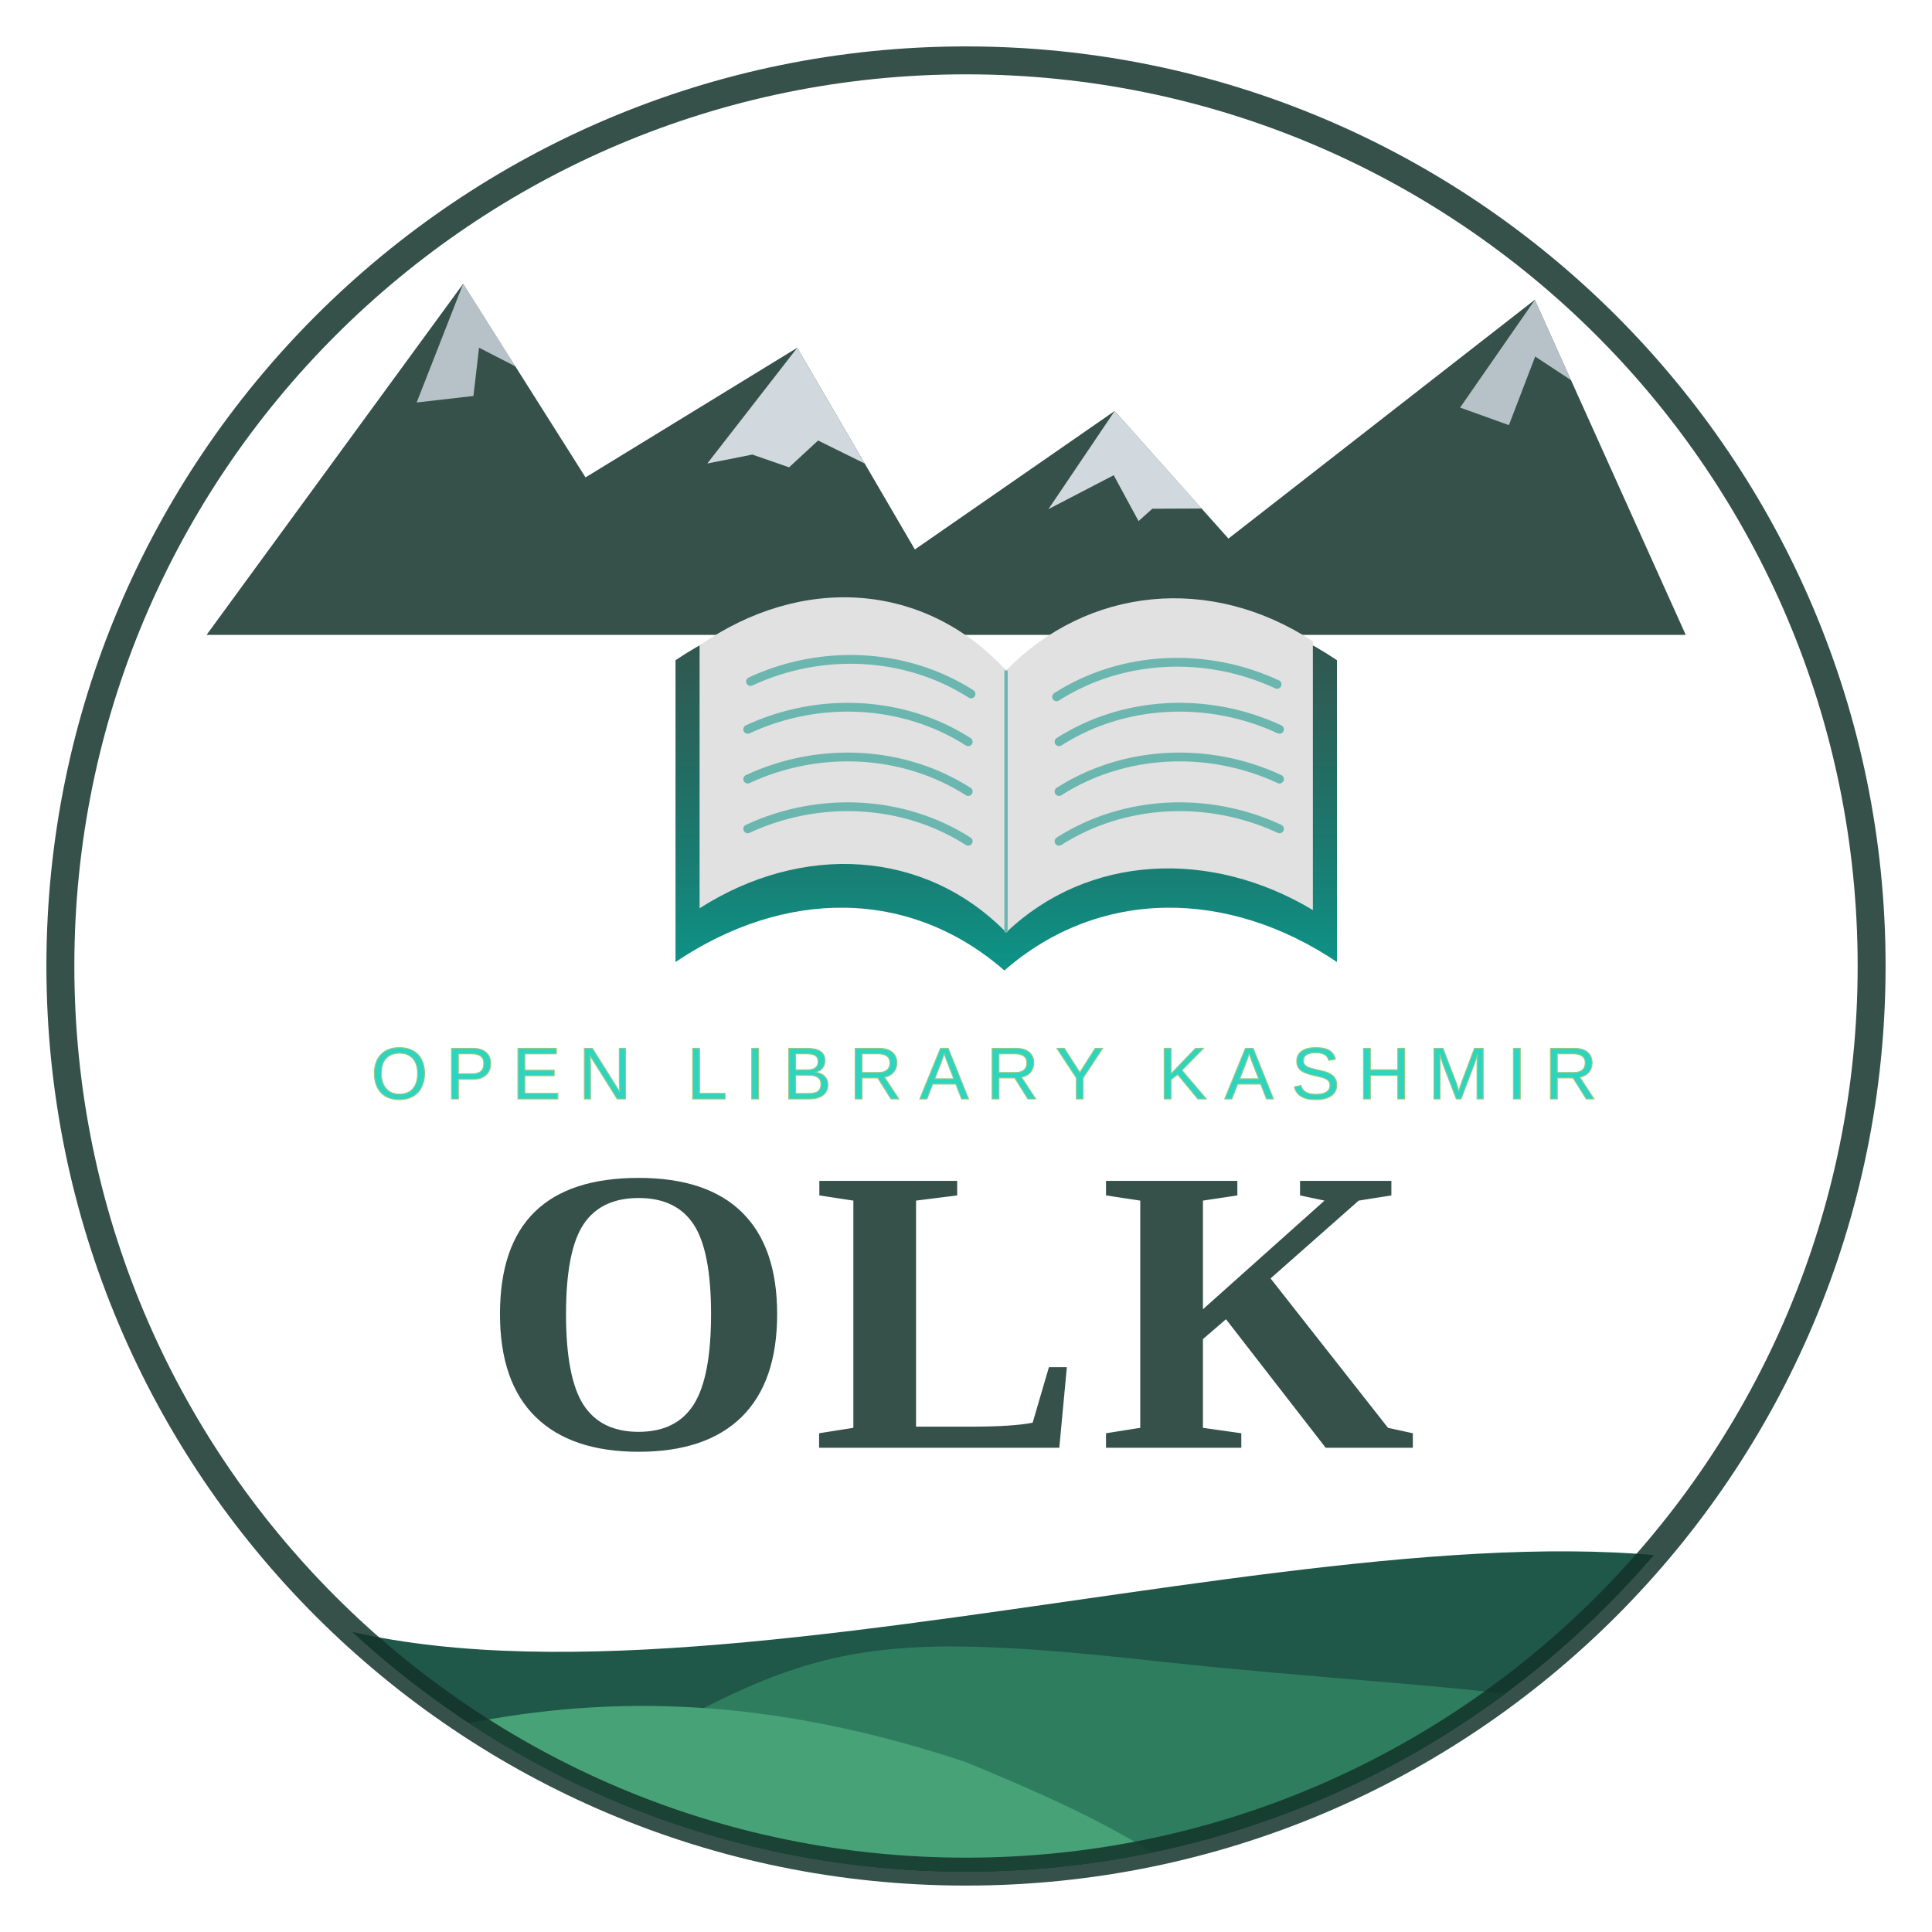
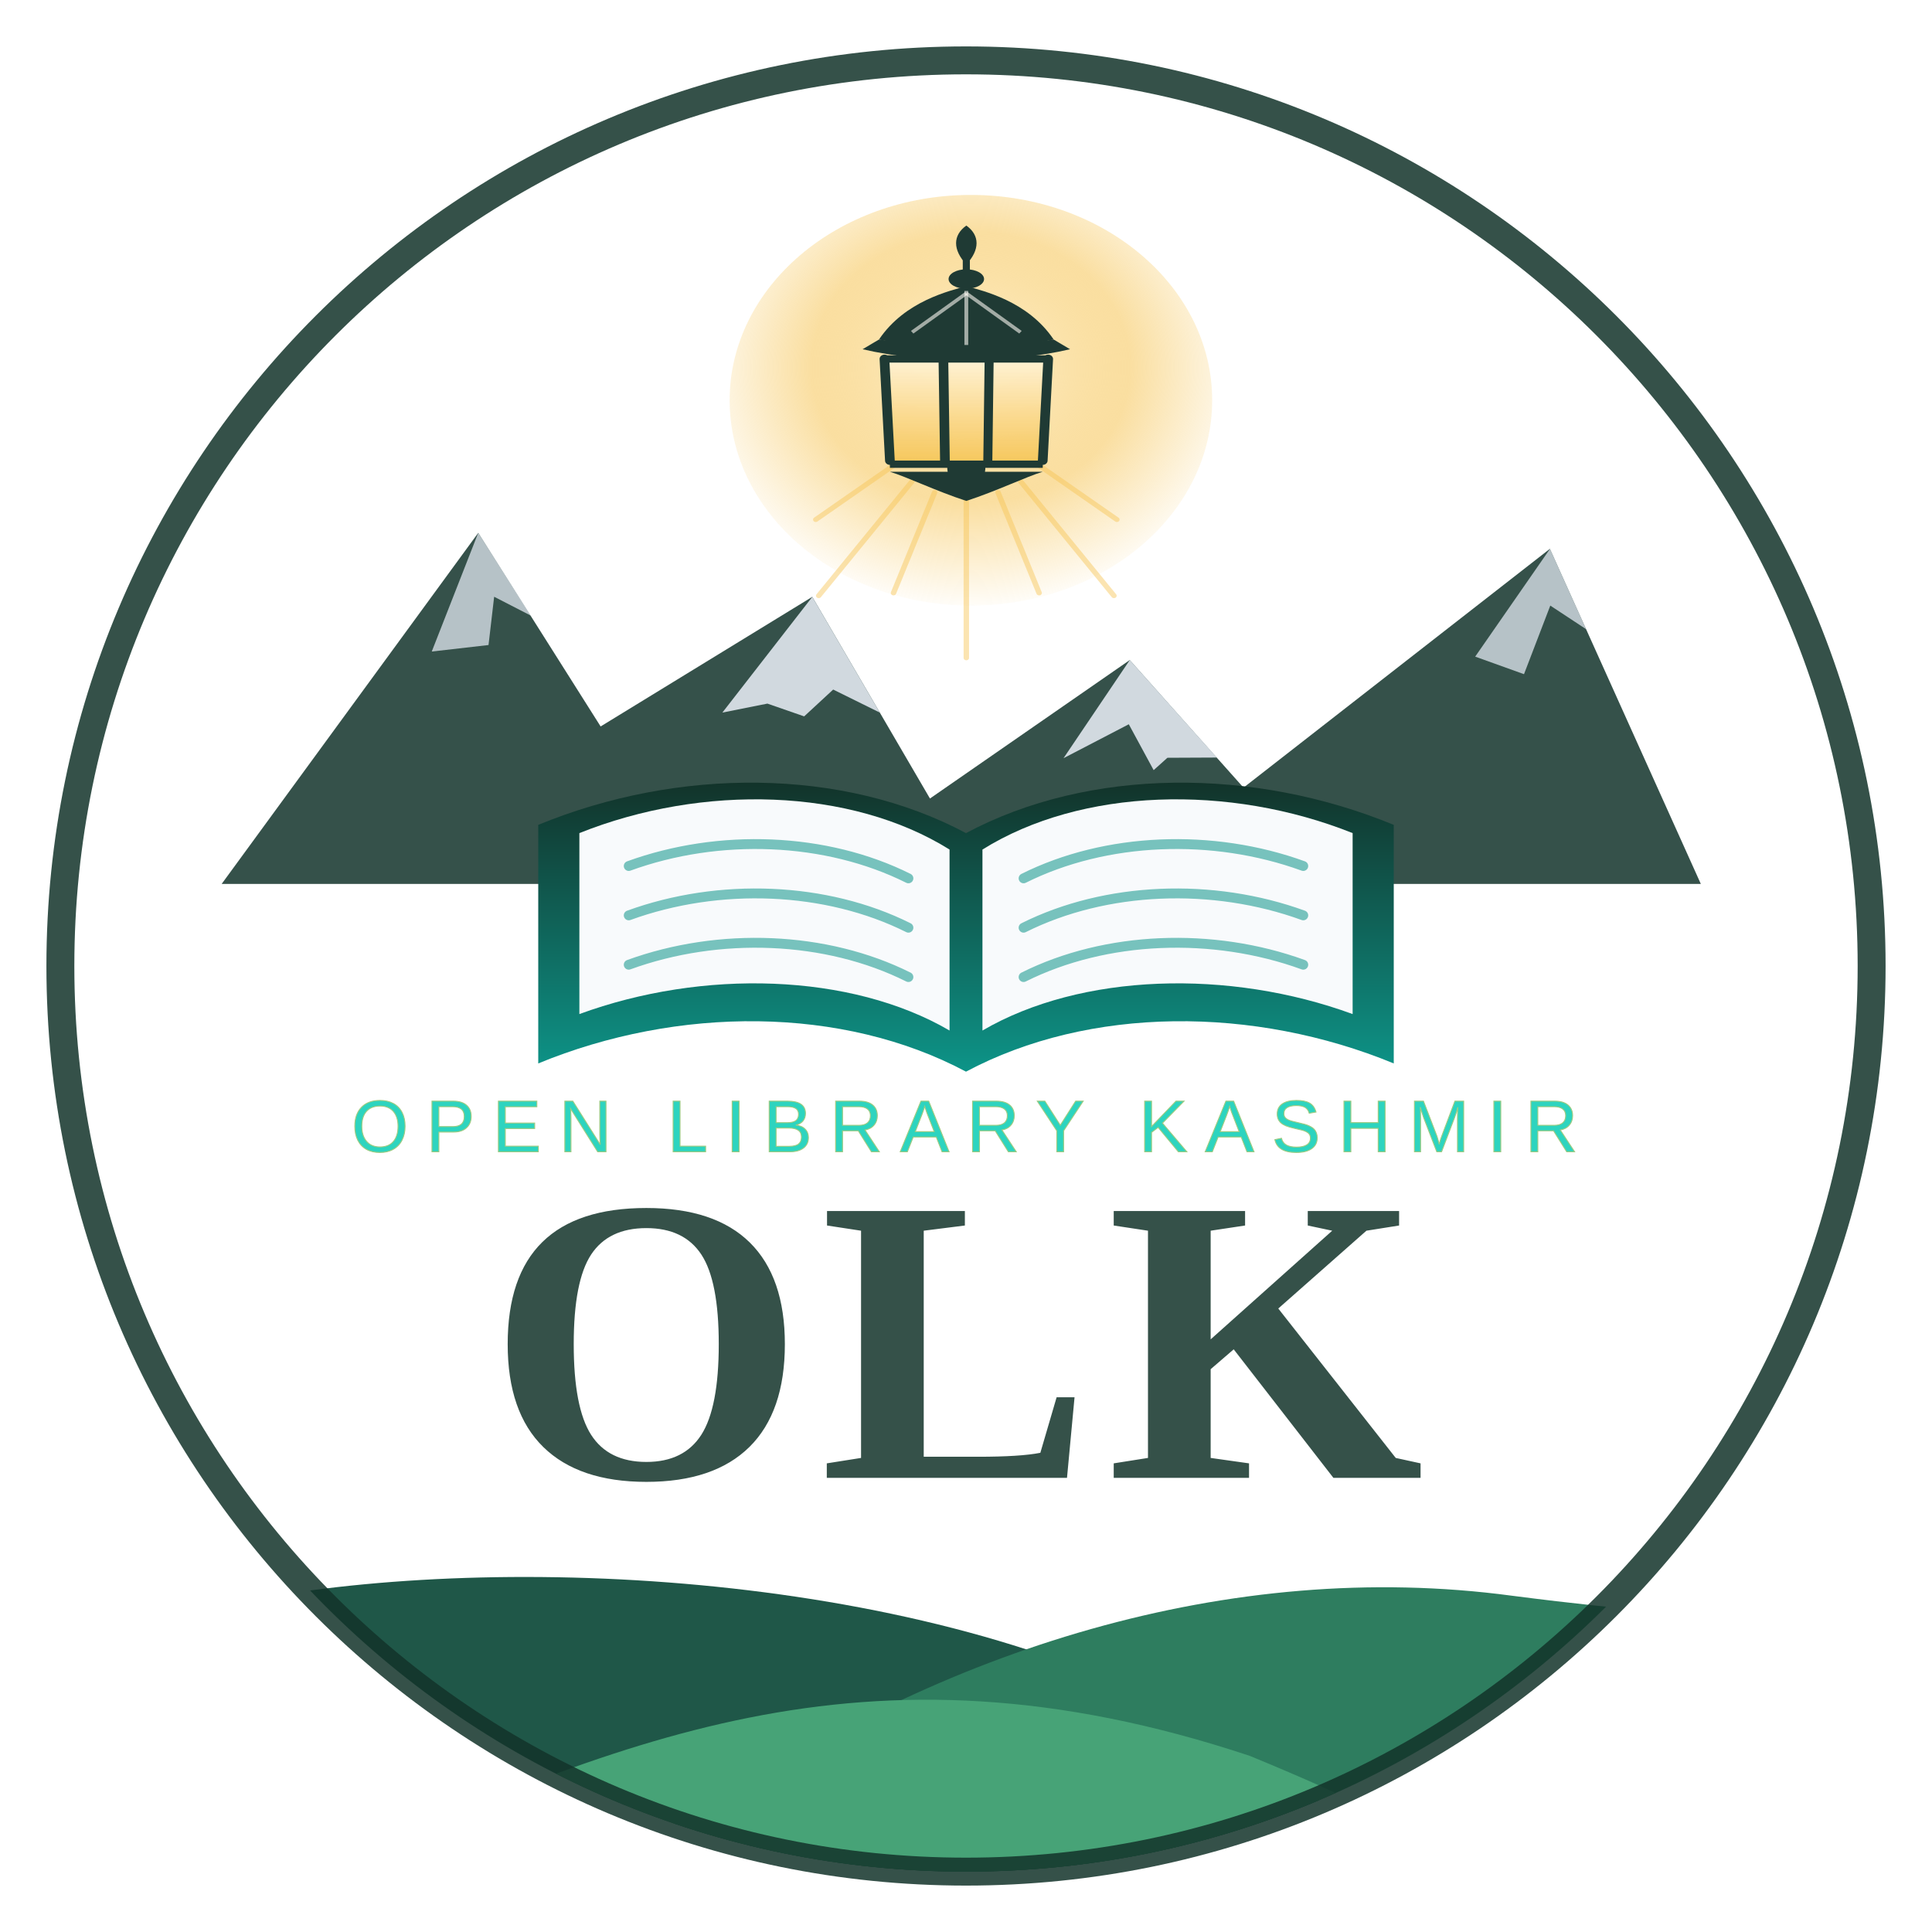
<svg xmlns="http://www.w3.org/2000/svg" xmlns:xlink="http://www.w3.org/1999/xlink" width="512" height="512" viewBox="0 0 512 512" version="1.1" id="svg41">
  <defs id="defs14">
-     <linearGradient id="linearGradient46">
-       <stop style="stop-color:#dbdbdb;stop-opacity:1;" offset="0" id="stop46" />
-       <stop style="stop-color:#96961a;stop-opacity:0;" offset="1" id="stop47" />
-     </linearGradient>
-     <linearGradient id="linearGradient43">
-       <stop style="stop-color:#ffffff;stop-opacity:0.614;" offset="0" id="stop43" />
-       <stop style="stop-color:#45b4d5;stop-opacity:1;" offset="1" id="stop44" />
-     </linearGradient>
    <radialGradient id="bgGrad" cx="50%" cy="32%" r="85%">
      <stop offset="0%" stop-color="#1E293B" id="stop1" />
      <stop offset="100%" stop-color="#0F172A" id="stop2" />
    </radialGradient>
-     <linearGradient id="coverGrad" x1="88.343" y1="326.455" x2="88.343" y2="447.346" gradientTransform="matrix(1.330277,0,0,0.735356,66.01556,-64.52883)" gradientUnits="userSpaceOnUse">
-       <stop offset="0" stop-color="#14B8A6" id="stop3" style="stop-color:#12332a;stop-opacity:0.851;" />
+     <linearGradient id="coverGrad" x1="88.343" y1="326.455" x2="88.343" y2="447.346" gradientTransform="matrix(1.72056,0,0,0.5812061,0,9.174312)" gradientUnits="userSpaceOnUse">
+       <stop offset="0" stop-color="#14B8A6" id="stop3" style="stop-color:#12332a;stop-opacity:1;" />
      <stop offset="100%" stop-color="#0D9488" id="stop4" />
    </linearGradient>
    <linearGradient id="beamL" gradientUnits="userSpaceOnUse" x1="146" y1="124" x2="215" y2="225">
      <stop offset="0%" stop-color="#FCD34D" stop-opacity="0.42" id="stop5" />
      <stop offset="100%" stop-color="#FCD34D" stop-opacity="0.04" id="stop6" />
    </linearGradient>
    <linearGradient id="beamR" gradientUnits="userSpaceOnUse" x1="366" y1="124" x2="297" y2="225">
      <stop offset="0%" stop-color="#FCD34D" stop-opacity="0.42" id="stop7" />
      <stop offset="100%" stop-color="#FCD34D" stop-opacity="0.04" id="stop8" />
    </linearGradient>
    <linearGradient id="pageGlow" x1="0" y1="0" x2="0" y2="1">
      <stop offset="0%" stop-color="#FEF3C7" stop-opacity="0.55" id="stop9" />
      <stop offset="100%" stop-color="#FEF3C7" stop-opacity="0.06" id="stop10" />
    </linearGradient>
    <radialGradient id="bookHalo" cx="50%" cy="50%" r="50%">
      <stop offset="0%" stop-color="#FCD34D" stop-opacity="0.16" id="stop11" />
      <stop offset="100%" stop-color="#FCD34D" stop-opacity="0" id="stop12" />
    </radialGradient>
    <radialGradient id="lampHalo" cx="50%" cy="50%" r="50%">
      <stop offset="0%" stop-color="#FCD34D" stop-opacity="0.5" id="stop13" />
      <stop offset="100%" stop-color="#FCD34D" stop-opacity="0" id="stop14" />
    </radialGradient>
    <clipPath id="badgeClip">
      <circle cx="256" cy="256" r="240" id="circle14" />
    </clipPath>
-     <linearGradient xlink:href="#linearGradient43" id="linearGradient44" x1="213.63" y1="15.707" x2="298.37" y2="496.293" gradientUnits="userSpaceOnUse" />
-     <linearGradient xlink:href="#linearGradient46" id="linearGradient47" x1="17.293" y1="226.69" x2="494.707" y2="285.31" gradientUnits="userSpaceOnUse" />
+     <radialGradient id="lampGlow" cx="256" cy="117.08" r="74.4" fx="256" fy="117.08" gradientUnits="userSpaceOnUse" gradientTransform="matrix(1.425712,0,0,1.362903,-107.3036,-46.08871)">
+       <stop offset="0%" stop-color="#FFF3D6" stop-opacity="0.95" id="s1" />
+       <stop offset="55%" stop-color="#F6C453" stop-opacity="0.55" id="s2" />
+       <stop offset="100%" stop-color="#F6C453" stop-opacity="0" id="s3" />
+     </radialGradient>
+     <linearGradient id="glassGrad" x1="170.127" y1="146.126" x2="170.127" y2="191.293" gradientTransform="matrix(1.328422,0,0,0.9258468,0,-25.29073)" gradientUnits="userSpaceOnUse">
+       <stop offset="0%" stop-color="#FFF3D6" stop-opacity="0.95" id="s4" />
+       <stop offset="100%" stop-color="#F6C453" stop-opacity="0.85" id="s5" />
+     </linearGradient>
+     <linearGradient xlink:href="#pageGlow" id="linearGradient1" x1="128.029" y1="245.208" x2="128.029" y2="316.335" gradientTransform="scale(1.26534,0.7903017)" gradientUnits="userSpaceOnUse" />
+     <linearGradient xlink:href="#pageGlow" id="linearGradient2" x1="205.478" y1="245.208" x2="205.478" y2="316.335" gradientTransform="scale(1.26534,0.7903017)" gradientUnits="userSpaceOnUse" />
  </defs>
-   <g id="layer_badge" style="display:inline;fill:url(#linearGradient44)">
-     <circle cx="256" cy="256" r="240" fill="url(#bgGrad)" id="circle16" style="display:none;fill:url(#linearGradient44);stroke:url(#linearGradient47)" />
+   <g id="layer_lantern" transform="matrix(0.7233376,0,0,0.643975,70.91133,24.28966)" style="display:inline">
+     <ellipse id="lantern_glow" cx="257.679" cy="127" fill="url(#lampGlow)" style="display:inline;fill:url(#lampGlow);stroke-width:1.394" rx="88.394" ry="84.5" />
+     <line id="ray_0" x1="282.79" y1="153.93" x2="311.16" y2="176.1" stroke="#f6c453" stroke-width="2" stroke-linecap="round" opacity="0.45" />
+     <line id="ray_1" x1="275.98" y1="160.51" x2="310.08" y2="207.43" stroke="#f6c453" stroke-width="2" stroke-linecap="round" opacity="0.45" />
+     <line id="ray_2" x1="267.63" y1="164.95" x2="282.68" y2="206.3" stroke="#f6c453" stroke-width="2" stroke-linecap="round" opacity="0.45" />
+     <line id="ray_3" x1="256" y1="167" x2="256" y2="233" stroke="#f6c453" stroke-width="2" stroke-linecap="round" opacity="0.45" />
+     <line id="ray_4" x1="244.37" y1="164.95" x2="229.32" y2="206.3" stroke="#f6c453" stroke-width="2" stroke-linecap="round" opacity="0.45" />
+     <line id="ray_5" x1="236.02" y1="160.51" x2="201.92" y2="207.43" stroke="#f6c453" stroke-width="2" stroke-linecap="round" opacity="0.45" />
+     <line id="ray_6" x1="229.21" y1="153.93" x2="200.84" y2="176.1" stroke="#f6c453" stroke-width="2" stroke-linecap="round" opacity="0.45" />
+     <path id="lantern_glass" d="m 226,110 h 60 l -2,41.817 h -56 z" fill="url(#glassGrad)" style="display:inline;fill:url(#glassGrad);stroke-width:1.109" />
+     <path id="lantern_dome" d="m 256,80 c -6,2 -22.4,6 -32,22 16,4 48,4 64,0 -9.6,-16 -26,-20 -32,-22 z" fill="#1f3a34" style="display:inline" />
+     <line id="dome_rib_0" x1="256" y1="83" x2="236.16" y2="99" stroke="#fbf8f1" stroke-width="1.4" opacity="0.6" style="display:inline" />
+     <line id="dome_rib_1" x1="256" y1="82" x2="256" y2="105" stroke="#fbf8f1" stroke-width="1.4" opacity="0.6" />
+     <line id="dome_rib_2" x1="256" y1="83" x2="275.84" y2="99" stroke="#fbf8f1" stroke-width="1.4" opacity="0.6" />
+     <path id="lantern_rim" d="m 218,106 c 22.8,6 53.2,6 76,0 l -6,-4 c -19.2,3 -44.8,3 -64,0 z" fill="#1f3a34" />
+     <line id="mullion_0" x1="226" y1="110" x2="228" y2="151.817" stroke="#1f3a34" stroke-width="3.549" stroke-linecap="round" />
+     <line id="mullion_1" x1="247.6" y1="110" x2="248.16" y2="151.817" stroke="#1f3a34" stroke-width="3.549" stroke-linecap="round" />
+     <line id="mullion_2" x1="264.363" y1="110.034" x2="263.877" y2="151.783" stroke="#1f3a34" stroke-width="3.304" stroke-linecap="round" />
+     <line id="mullion_3" x1="286" y1="110" x2="284" y2="151.817" stroke="#1f3a34" stroke-width="3.549" stroke-linecap="round" />
+     <line id="cage_top_line" x1="226" y1="110" x2="286" y2="110" stroke="#1f3a34" stroke-width="3" />
+     <line id="cage_bot_line" x1="228" y1="153.317" x2="284" y2="153.317" stroke="#1f3a34" stroke-width="3" />
+     <path id="lantern_collar" d="m 228,156.423 h 56 c -6,2 -17,8 -28,12 -11,-4 -22,-10 -28,-12 z" fill="#1f3a34" />
+     <path id="lantern_drop" d="m 249,154 c 0,8 4,6 7,10 3,-4 7,-2 7,-10 z" fill="#1f3a34" />
+     <line id="lantern_neck" x1="256" y1="68" x2="256" y2="76" stroke="#1f3a34" stroke-width="2.6" stroke-linecap="round" />
+     <ellipse id="lantern_knob" cx="256" cy="77.106" rx="6.5" ry="4" fill="#1f3a34" />
+     <path id="lantern_finial" d="m 256,55.106 c 5,4 5,10 0,16 -5,-6 -5,-12 0,-16 z" fill="#1f3a34" style="display:inline" />
  </g>
  <g clip-path="url(#badgeClip)" id="clipped_art" style="display:inline">
    <g id="layer_mtn" transform="translate(0,-36)" style="display:inline">
-       <g id="g3" transform="translate(-4,-14)">
+       <g id="g2" transform="translate(0,52)">
        <path fill="#334155" opacity="0.85" d="m 58.739,218.256 68,-93.044 32.434,51.304 56.089,-34.348 31.186,53.446 52.949,-36.692 30.148,33.81 81.195,-63.29 40,88.815 z" id="path16" style="display:inline;fill:#12322a;fill-opacity:1;stroke-width:1.028" />
        <path fill="#e2e8f0" opacity="0.9" d="m 215.262,142.184 17.888,30.654 -12.349,-6.1 -7.688,7.108 -9.739,-3.383 -11.936,2.376 z" id="path17" style="display:inline" />
        <path fill="#e2e8f0" opacity="0.9" d="m 299.4,158.922 23.071,25.838 -13.098,0.061 -3.644,3.274 -6.586,-12.159 -17.299,8.993 z" id="path18" style="display:inline" />
        <path fill="#e2e8f0" opacity="0.75" d="m 126.739,125.212 13.927,21.93 -9.711,-4.998 -1.491,12.794 -15.044,1.726 z" id="path19" style="display:inline" />
        <path fill="#e2e8f0" opacity="0.75" d="m 410.75,129.47 9.587,21.274 -9.493,-6.257 -6.969,18.176 -12.935,-4.649 z" id="path20" style="display:inline" />
      </g>
    </g>
    <g id="layer_light" style="display:none">
      <ellipse cx="256" cy="226" rx="150" ry="80" fill="url(#bookHalo)" id="ellipse20" style="display:none" />
      <path fill="url(#beamL)" d="m 139,120 h 14 l 97,120 -88,14 z" id="path21" style="display:none" />
      <path fill="url(#beamR)" d="m 359,120 h 14 l -23,134 -88,-14 z" id="path22" style="display:none" />
    </g>
-     <g id="layer_book" transform="matrix(1.09,0,0,1.09,-23.04,-20.52)" style="display:inline">
-       <path fill="url(#pageGlow)" d="m 162,202 c 30,-12 66,-11 90,4 v 44 c -24,-14 -60,-15 -90,-4 z" id="path32" style="display:none" />
-       <path fill="url(#pageGlow)" d="m 350,202 c -30,-12 -66,-11 -90,4 v 44 c 24,-14 60,-15 90,-4 z" id="path33" style="display:none" />
-       <g id="g4" transform="translate(1.834862,-9.174312)">
-         <path fill="url(#coverGrad)" d="m 183.537,188.516 c 26.288,-17.713 57.214,-17.713 80.409,2.53 23.195,-20.244 54.122,-20.244 80.409,-2.53 v 73.383 c -26.288,-17.713 -57.664,-18.188 -80.859,2.055 -23.195,-20.244 -53.672,-19.768 -79.959,-2.055 z" id="path23" style="display:inline;fill:url(#coverGrad);stroke-width:0.989" />
-         <path fill="#f8fafc" d="m 189.393,184.916 c 24.817,-17.308 54.687,-15.518 74.541,6.117 l -0.09,63.563 C 243.99,234.404 214.21,232.961 189.393,248.827 Z" id="path24" style="display:inline;fill:#e1e1e1;fill-opacity:1;stroke-width:1.092" />
-         <path fill="#f8fafc" d="m 338.499,183.905 c -24.849,-16.282 -54.724,-13.242 -74.603,7.111 l 0.056,63.677 c 19.879,-18.996 49.698,-20.353 74.547,-5.427 z" id="path25" style="display:inline;fill:#e1e1e1;fill-opacity:1;stroke-width:1.06" />
-         <g stroke="#0d9488" stroke-width="2.4" stroke-linecap="round" opacity="0.55" fill="none" id="g31" transform="translate(15.56932,-117.1038)">
-           <path d="m 185.527,322.425 c 17.344,-8.065 37.841,-7.056 53.608,3.024" id="path26" style="display:inline;stroke-width:2.14" />
-           <path d="m 186.213,310.794 c 17.344,-8.065 37.841,-7.056 53.608,3.024" id="path26-2" style="display:inline;stroke-width:2.14" />
-           <path d="m 185.527,334.522 c 17.344,-8.065 37.841,-7.056 53.608,3.024" id="path27" style="display:inline;stroke-width:2.14" />
-           <path d="m 185.527,346.619 c 17.344,-8.065 37.841,-7.056 53.608,3.024" id="path28" style="display:inline;stroke-width:2.14" />
-           <path d="m 314.817,322.425 c -17.344,-8.065 -37.841,-7.056 -53.608,3.024" id="path29" style="stroke-width:2.14" />
-           <path d="m 314.229,311.493 c -17.344,-8.065 -37.841,-7.056 -53.608,3.024" id="path29-5" style="display:inline;stroke-width:2.14" />
-           <path d="m 314.817,334.522 c -17.344,-8.065 -37.841,-7.056 -53.608,3.024" id="path30" style="stroke-width:2.14" />
-           <path d="m 314.817,346.619 c -17.344,-8.065 -37.841,-7.056 -53.608,3.024" id="path31" style="display:inline;stroke-width:2.14" />
-         </g>
-         <path style="fill:#156c65;fill-opacity:0.957;stroke:#6cb6b0;stroke-width:0.799;stroke-dasharray:none;stroke-opacity:1" d="M 263.895,191.016 V 254.693" id="path1" />
+     <g id="layer_book" transform="matrix(1.09,0,0,1.09,-23.04,-9.4)" style="display:inline">
+       <path fill="url(#coverGrad)" d="m 152,209.174 c 34,-14 74,-14 104,2 30,-16 70,-16 104,-2 v 58 c -34,-14 -74,-14 -104,2 -30,-16 -70,-16 -104,-2 z" id="path23" style="display:inline;fill:url(#coverGrad)" />
+       <path fill="#f8fafc" d="m 162,211.174 c 30,-12 66,-11 90,4 v 44 c -24,-14 -60,-15 -90,-4 z" id="path24" style="display:inline" />
+       <path fill="#f8fafc" d="m 350,211.174 c -30,-12 -66,-11 -90,4 v 44 c 24,-14 60,-15 90,-4 z" id="path25" style="display:inline" />
+       <g stroke="#0d9488" stroke-width="2.4" stroke-linecap="round" opacity="0.55" fill="none" id="g31" transform="translate(0,9.174312)">
+         <path d="m 174,210 c 22,-8 48,-7 68,3" id="path26" style="display:inline" />
+         <path d="m 174,222 c 22,-8 48,-7 68,3" id="path27" style="display:inline" />
+         <path d="m 174,234 c 22,-8 48,-7 68,3" id="path28" style="display:inline" />
+         <path d="m 338,210 c -22,-8 -48,-7 -68,3" id="path29" />
+         <path d="m 338,222 c -22,-8 -48,-7 -68,3" id="path30" />
+         <path d="m 338,234 c -22,-8 -48,-7 -68,3" id="path31" style="display:inline" />
      </g>
+       <path fill="url(#pageGlow)" d="m 162,202 c 30,-12 66,-11 90,4 v 44 c -24,-14 -60,-15 -90,-4 z" id="path32" style="display:none;fill:url(#linearGradient1)" />
+       <path fill="url(#pageGlow)" d="m 350,202 c -30,-12 -66,-11 -90,4 v 44 c 24,-14 60,-15 90,-4 z" id="path33" style="display:none;fill:url(#linearGradient2)" />
+       <path fill="#0d9488" d="m 252,204 c 2,-2 6,-2 8,0 v 48 c -2,-2 -6,-2 -8,0 z" id="path34" style="display:none" />
    </g>
+     <path fill="#2e7d5f" d="m 331.233,465.333 c -62.952,-44 -174.504,-53.843 -249.052,-43.843 -69.578,9 -33.067,-5.935 -87.736,24.065 l -2,61.555 H 396.661 Z" id="path2" style="display:inline;fill:#1f5748;fill-opacity:1;stroke-width:0.91" />
    <g id="layer_hills" style="display:inline">
-       <path fill="#1f5748" d="m -31.159,465.252 c 58.292,-60.051 37.807,-90.929 91.084,-45.343 89.925,51.531 294.663,-27.204 400.14,-4.605 l 20.101,105.019 -357.472,-9.248 z" id="path35" style="display:inline;stroke-width:1.099" />
-       <path fill="#2e7d5f" d="m 136.246,481.079 c 76,-44 81.584,-50.705 171.584,-40.705 C 391.83,449.374 434,446 500,476 v 36 H 12 Z" id="path36" style="display:inline" />
-       <path fill="#47a377" d="m 8,498 c 80,-34 144.548,-65.401 247.949,-31.028 59.355,24.456 37.159,21.996 107.159,51.996 L 504,512 H 8 Z" id="path37" style="display:inline" />
+       <path fill="#2e7d5f" d="m 186.198,481.079 c 62.952,-44 139.914,-68.198 214.463,-58.198 69.578,9 30.17,-2.436 84.839,27.564 L 487.5,512 H 83.284 Z" id="path36" style="display:inline;stroke-width:0.91" />
+       <path fill="#47a377" d="m 83.284,496.361 c 80,-34 144.548,-65.401 247.949,-31.028 59.355,24.456 37.159,21.996 107.159,51.996 l 140.892,-6.968 H 83.284 Z" id="path37" style="display:inline" />
    </g>
    <g id="layer_word" style="display:inline">
-       <text x="251.244" y="383.669" text-anchor="middle" font-family="'Liberation Serif', 'Nimbus Roman', 'Times New Roman', serif" font-weight="bold" font-size="108px" letter-spacing="4" fill="#f8fafc" id="text_olk" style="display:inline;fill:#12332a;fill-opacity:0.851;stroke:none;stroke-width:1.757;stroke-dasharray:none;stroke-opacity:1">OLK</text>
-       <text text-anchor="middle" font-family="'Liberation Sans', 'Nimbus Sans', Arial, sans-serif" font-weight="normal" font-size="19.5px" letter-spacing="4.6" fill="#2dd4bf" id="text_tagline" style="display:inline;fill:#2dd4bf;fill-opacity:1;stroke:#9cca80;stroke-width:0.246;stroke-dasharray:none;stroke-opacity:1" x="260.827" y="291.236">OPEN LIBRARY KASHMIR</text>
+       <text x="253.284" y="391.647" text-anchor="middle" font-family="'Liberation Serif', 'Nimbus Roman', 'Times New Roman', serif" font-weight="bold" font-size="108px" letter-spacing="4" fill="#f8fafc" id="text_olk" style="display:inline;fill:#12332a;fill-opacity:0.851;stroke:none;stroke-width:1.757;stroke-dasharray:none;stroke-opacity:1">OLK</text>
+       <text text-anchor="middle" font-family="'Liberation Sans', 'Nimbus Sans', Arial, sans-serif" font-weight="normal" font-size="19.5px" letter-spacing="4.6" fill="#2dd4bf" id="text_tagline" style="display:inline;fill:#2dd4bf;fill-opacity:1;stroke:#9cca80;stroke-width:0.246;stroke-dasharray:none;stroke-opacity:1" x="255.652" y="305.236">OPEN LIBRARY KASHMIR</text>
    </g>
  </g>
  <g id="layer_rings" style="display:inline">
    <circle cx="256" cy="256" r="240" fill="none" stroke="#14b8a6" stroke-width="4" id="circle28" style="display:inline;stroke-width:7.4;stroke-dasharray:none;stroke:#12332a;stroke-opacity:0.851" />
  </g>
-   <g id="layer_lanterns" style="display:inline">
-     <g id="lantern_left" transform="translate(146,106)" style="display:none">
-       <circle cx="0" cy="8" r="17" fill="url(#lampHalo)" id="circle37" />
-       <line x1="0" y1="-14" x2="0" y2="-7" stroke="#0d9488" stroke-width="1.6" id="line37" />
-       <path d="m -5,-7 q 5,-4 10,0 v 2 H -5 Z" fill="#0d9488" id="path38" />
-       <path d="M -6,-5 Q -8,4 0,12 8,4 6,-5 Z" fill="#fcd34d" id="path39" />
-       <ellipse cx="0" cy="2" rx="3" ry="4.5" fill="#fef3c7" id="ellipse39" />
-       <rect x="-3.4" y="11" width="6.8" height="2.6" rx="1.3" fill="#0d9488" id="rect39" />
-     </g>
-     <g id="lantern_right" transform="translate(366,106)" style="display:none">
-       <circle cx="0" cy="8" r="17" fill="url(#lampHalo)" id="circle39" style="display:inline" />
-       <line x1="0" y1="-14" x2="0" y2="-7" stroke="#0d9488" stroke-width="1.6" id="line39" style="display:none" />
-       <path d="m -5,-7 q 5,-4 10,0 v 2 H -5 Z" fill="#0d9488" id="path40" style="display:inline" />
-       <path d="M -6,-5 Q -8,4 0,12 8,4 6,-5 Z" fill="#fcd34d" id="path41" style="display:inline" />
-       <ellipse cx="0" cy="2" rx="3" ry="4.5" fill="#fef3c7" id="ellipse41" style="display:inline" />
-       <rect x="-3.4" y="11" width="6.8" height="2.6" rx="1.3" fill="#0d9488" id="rect41" style="display:inline" />
-     </g>
-   </g>
</svg>
